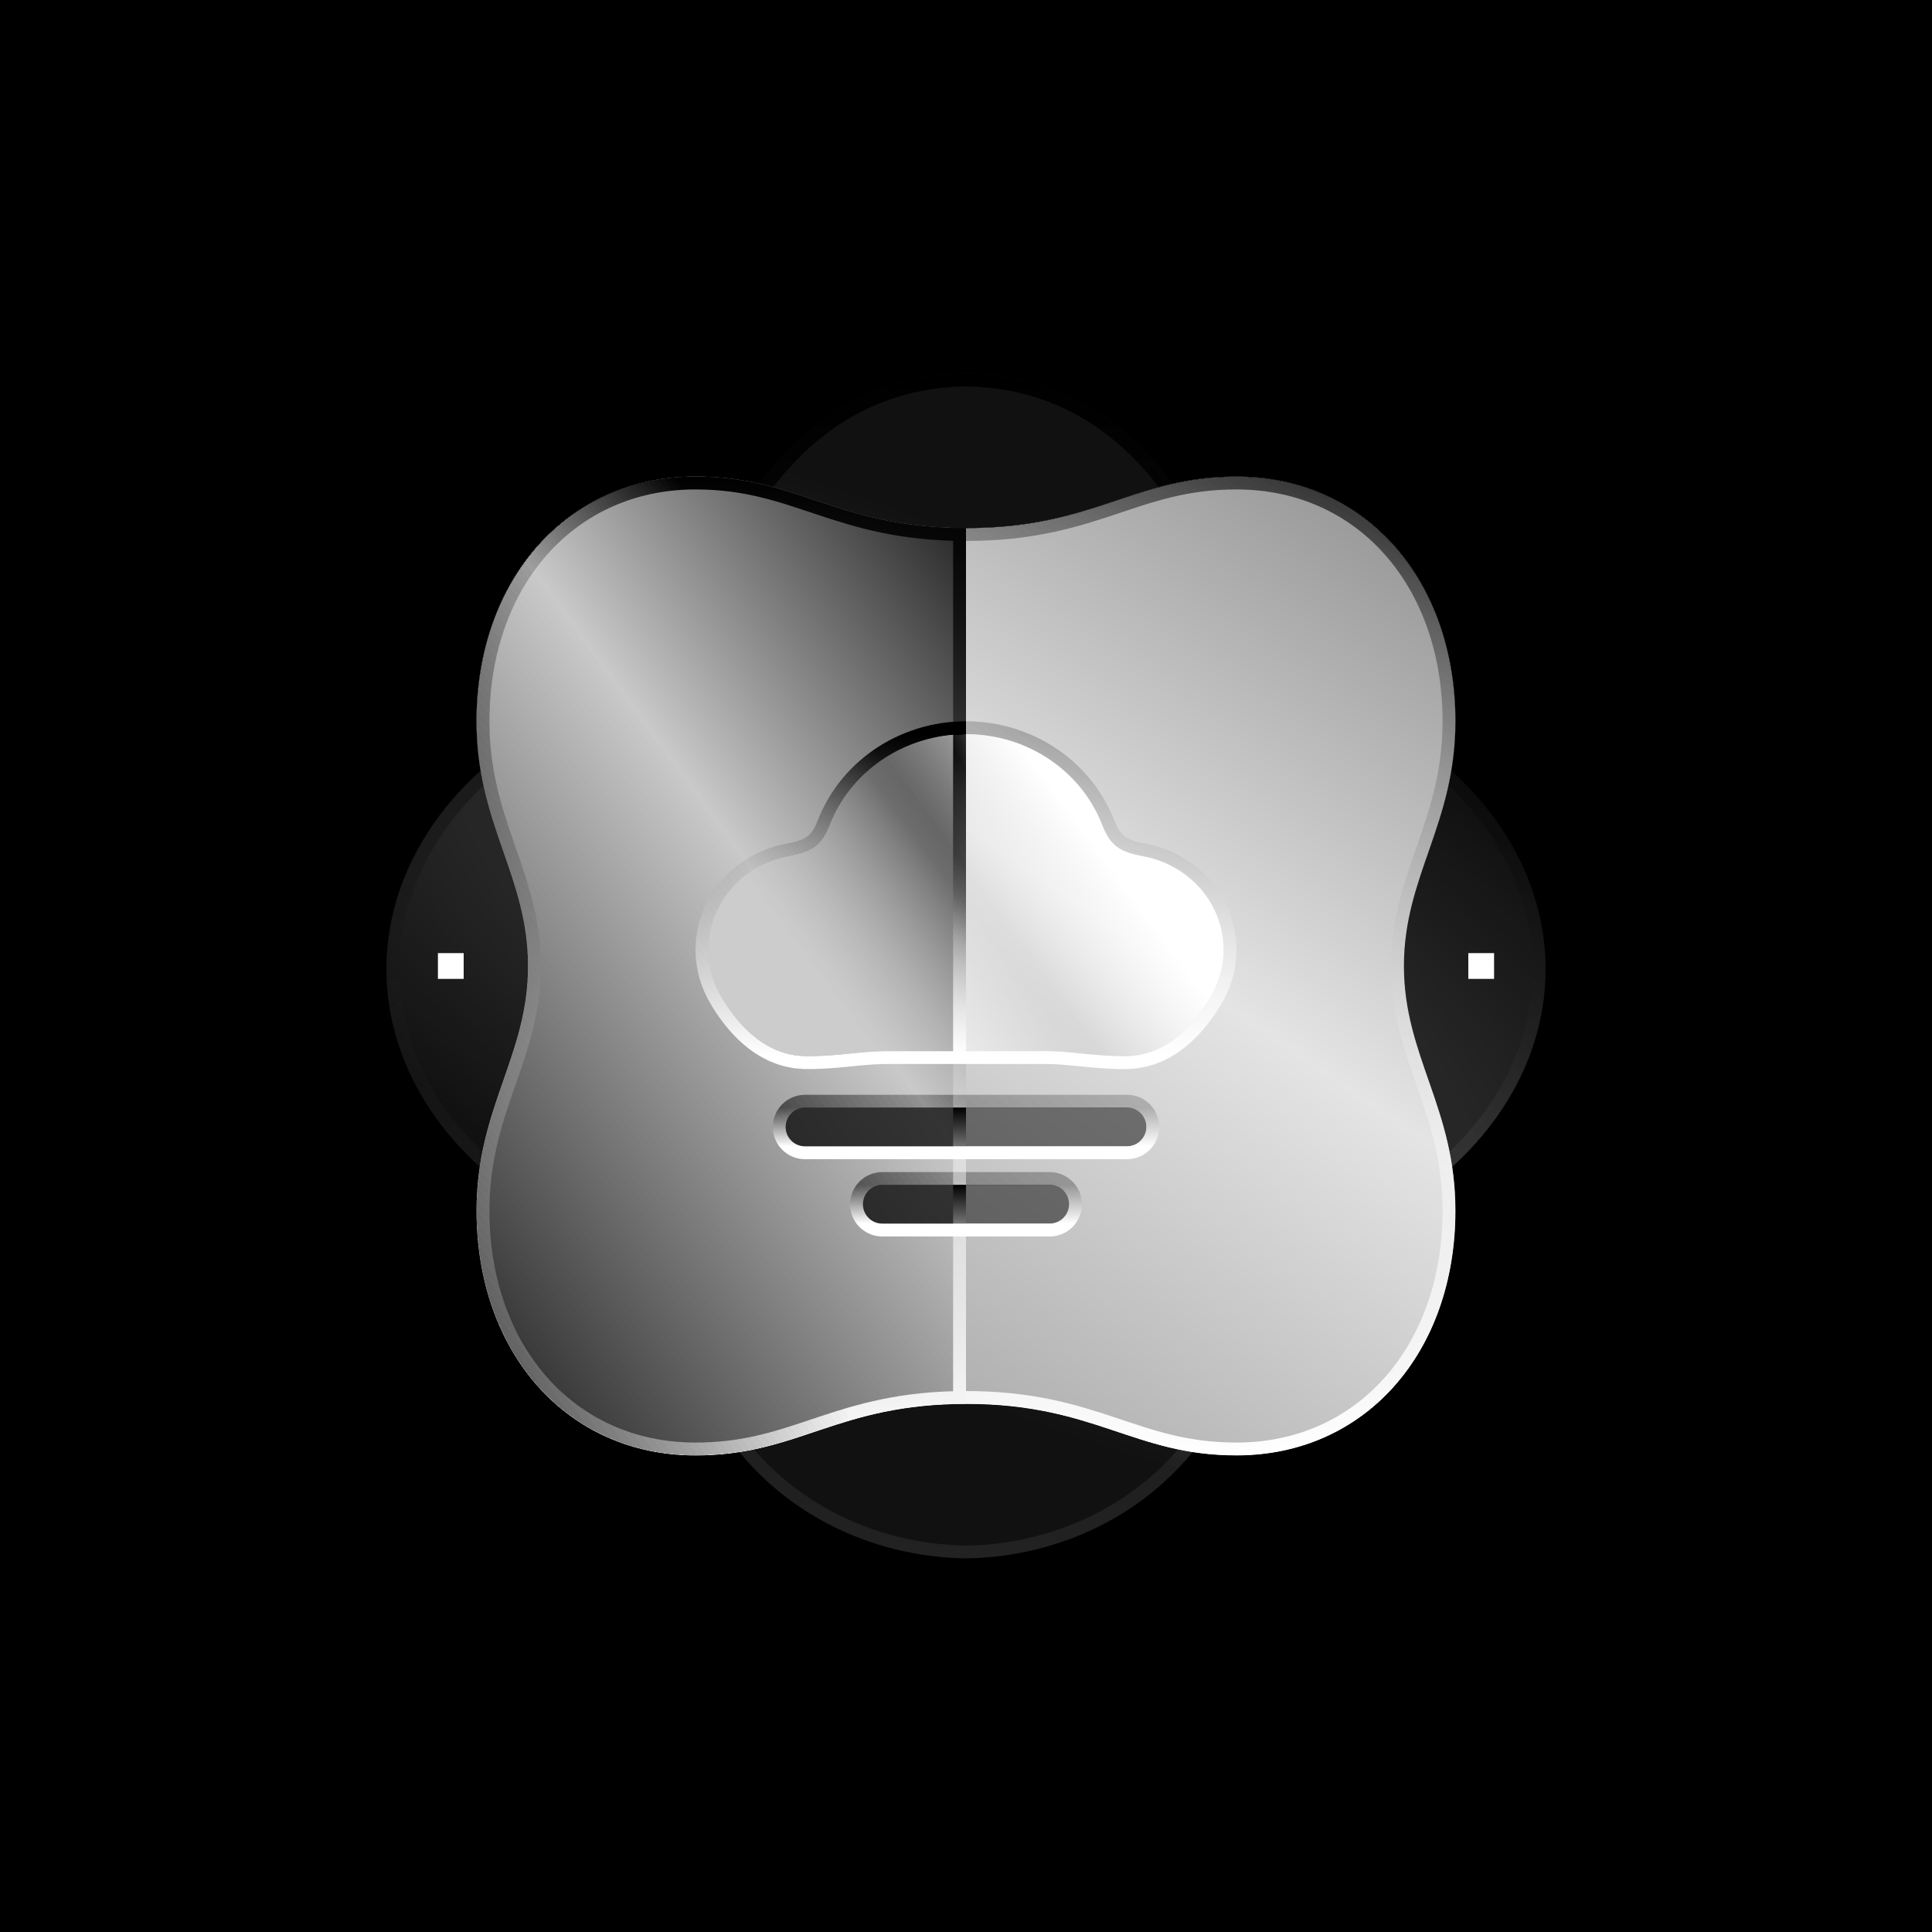
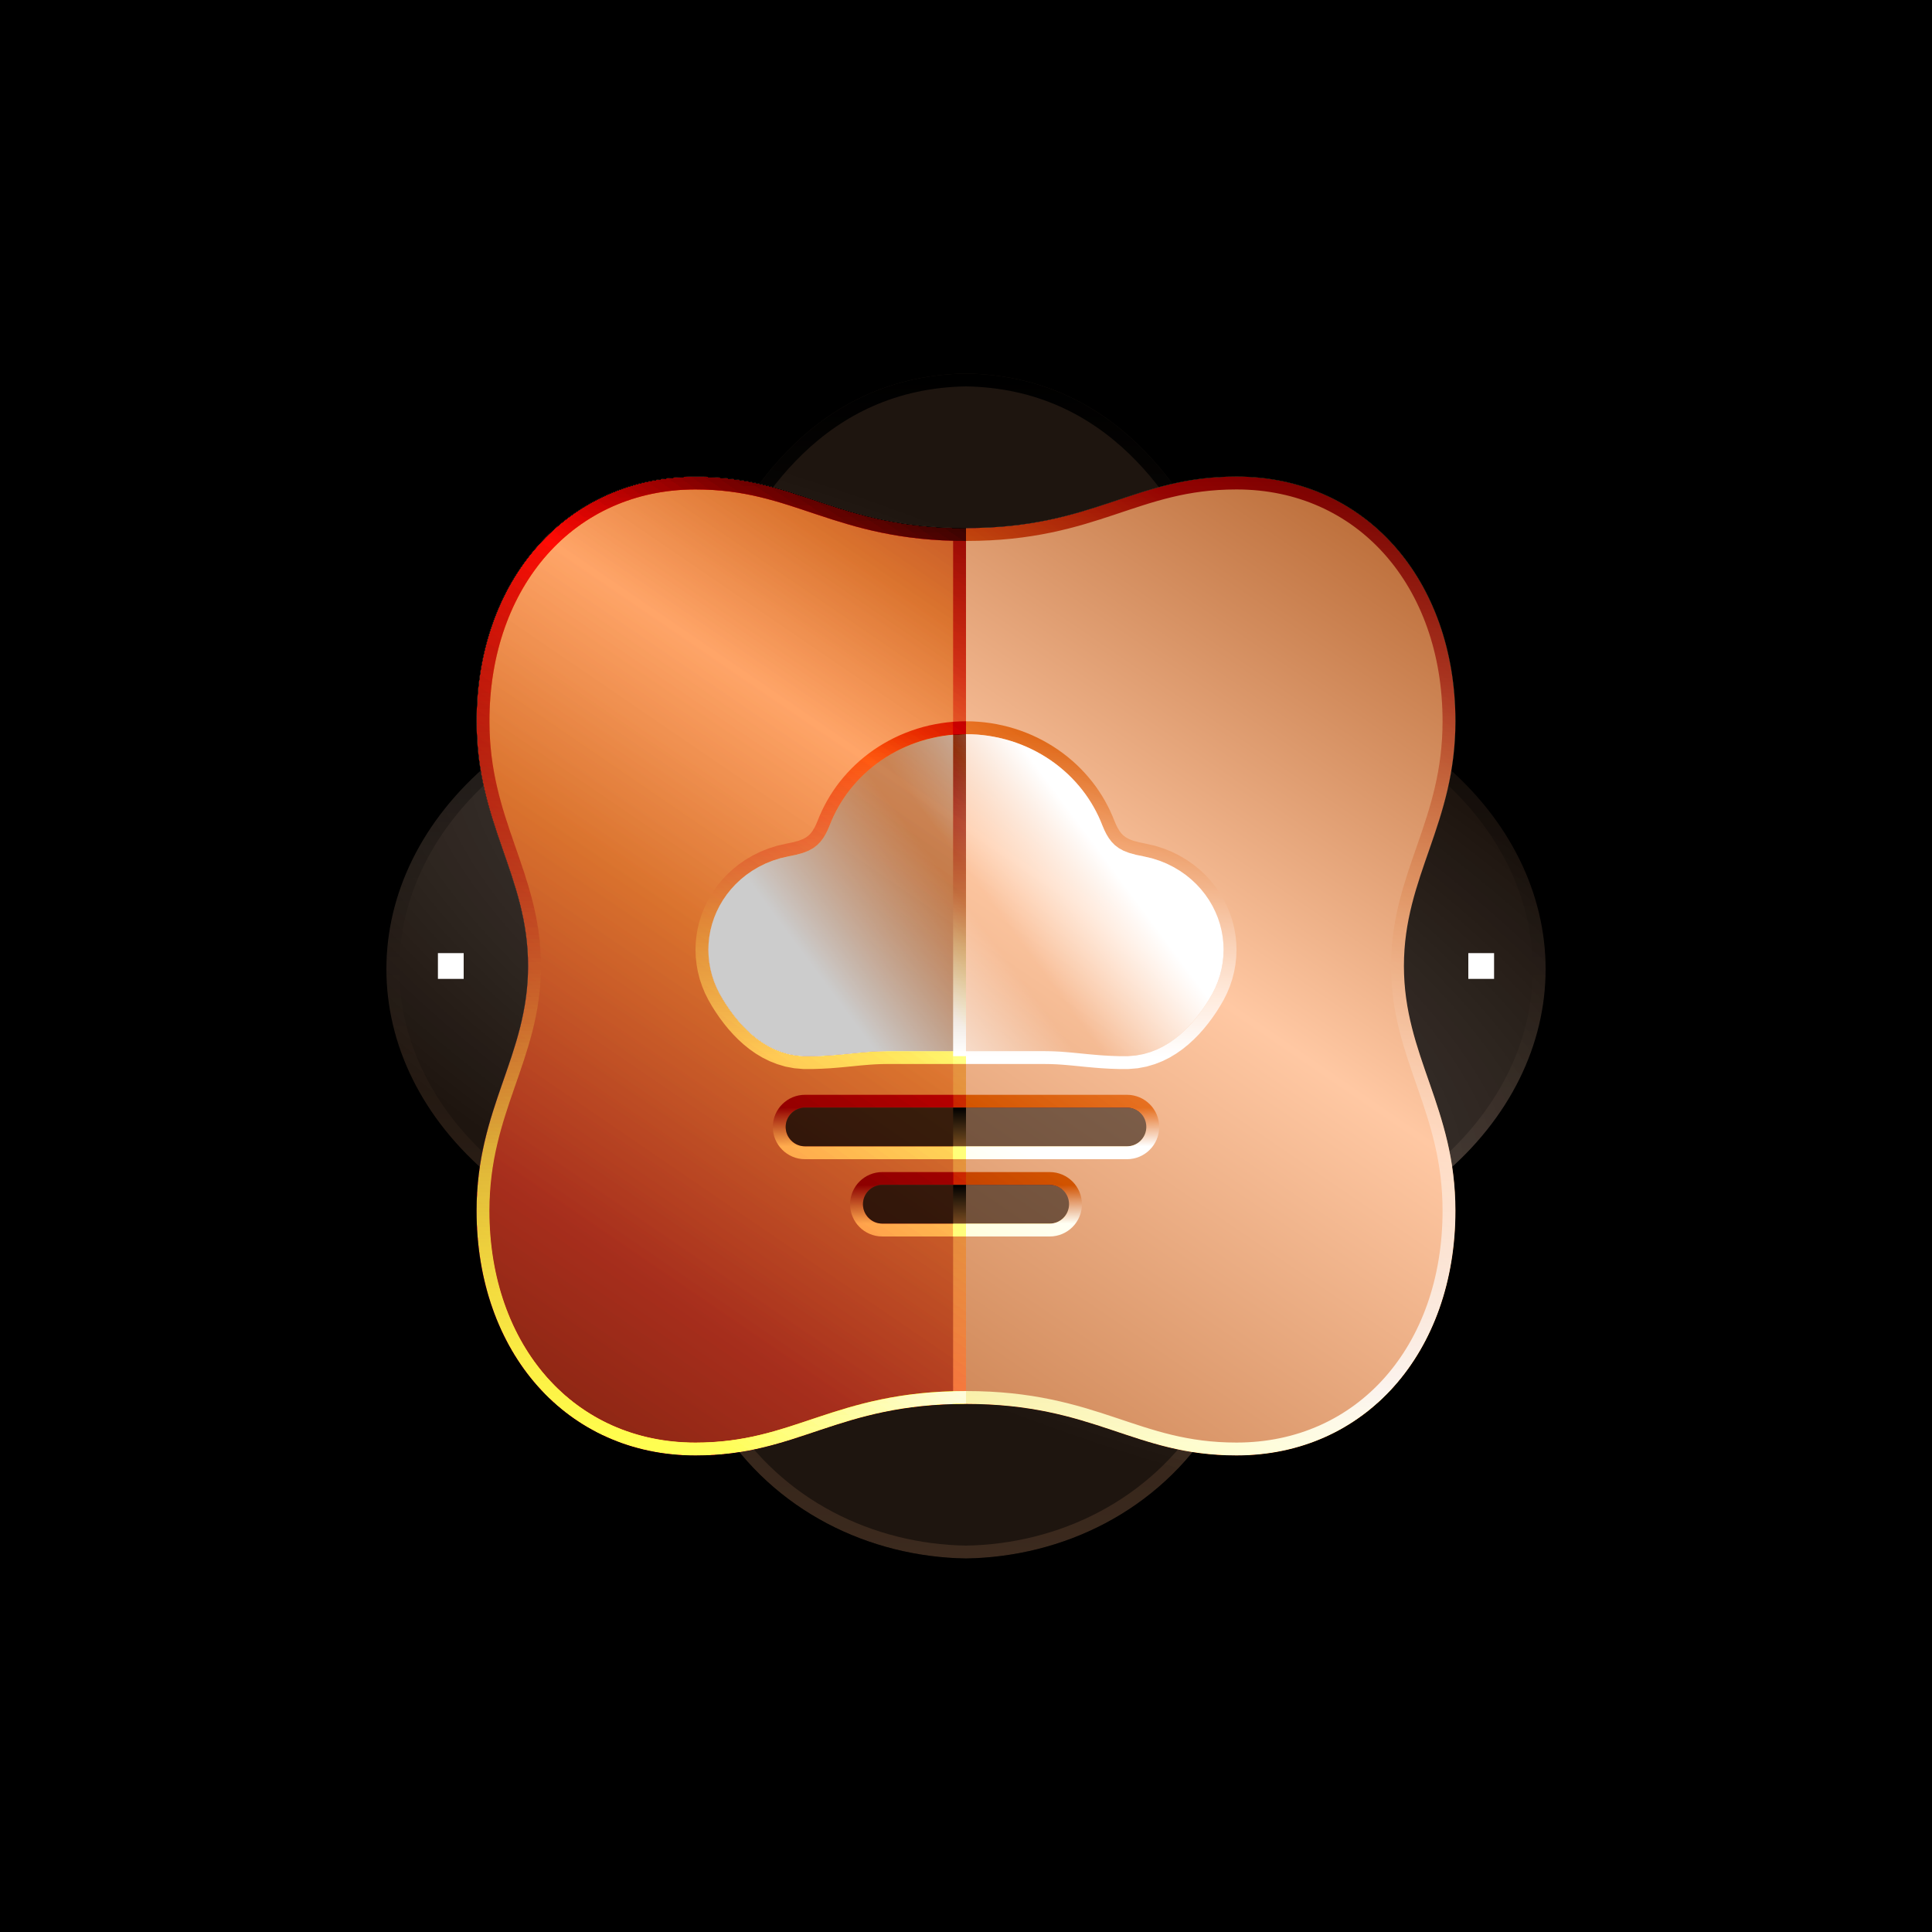
<svg xmlns="http://www.w3.org/2000/svg" width="150" height="150" viewBox="0 0 150 150" fill="none" data-name="G_1 Second Windz">
  <defs>
    <radialGradient id="hb1r1" cx="0" cy="0" r="1" gradientUnits="userSpaceOnUse" gradientTransform="matrix(-22.143 23 -66.065 -37.384 75 75)">
      <stop stop-color="#FFFFFF" />
      <stop offset="1" stop-color="#FFFFFF" stop-opacity="0" />
    </radialGradient>
    <linearGradient id="hb1g3" x1="75" y1="29" x2="75" y2="121" gradientUnits="userSpaceOnUse">
      <stop offset="0" stop-color="#000000" />
      <stop offset="1" stop-color="#FFFFFF" />
    </linearGradient>
    <clipPath id="hb1c2">
      <path d="M75 29C86.526 29.186 92.32 38.12 95.232 45.084C103.079 43.073 111.907 51.117 111.907 59.161C122.698 68.21 122.698 82.287 111.907 91.336C111.907 103.401 104.06 111.445 94.251 110.44C89.908 117.364 82.479 120.883 75 121C67.521 120.883 60.092 117.364 55.749 110.44C45.94 111.445 38.093 103.401 38.093 91.336C27.302 82.287 27.302 68.21 38.093 59.161C38.093 51.117 46.921 43.073 54.768 45.084C57.68 38.12 63.474 29.186 75 29Z" />
    </clipPath>
    <linearGradient id="hb1l4" x1="109.591" y1="37" x2="52.142" y2="121.023" gradientUnits="userSpaceOnUse">
-       <stop offset="0" stop-color="#909090" />
-       <stop offset="0.412" stop-color="#E4E4E4" />
-       <stop offset="1" stop-color="#909090" />
+       <stop offset="0" stop-color="#B4632D" />
+       <stop offset="0.412" stop-color="#FFC8A3" />
+       <stop offset="1" stop-color="#B4632D" />
    </linearGradient>
    <linearGradient id="hb1g6" x1="75" y1="37" x2="75" y2="113" gradientUnits="userSpaceOnUse">
      <stop offset="0" stop-color="#000000" />
      <stop offset="1" stop-color="#FFFFFF" />
    </linearGradient>
    <clipPath id="hb1c5">
      <path d="M75 41C85 41 88 37 96 37C106 37 113 45 113 56C113 64 109 68 109 75C109 82 113 86 113 94C113 105 106 113 96 113C88 113 85 109 75 109C65 109 62 113 54 113C44 113 37 105 37 94C37 86 41 82 41 75C41 68 37 64 37 56C37 45 44 37 54 37C62 37 65 41 75 41Z" />
    </clipPath>
-     <linearGradient id="hb1h7" x1="73.296" y1="37" x2="14.545" y2="79.963" gradientUnits="userSpaceOnUse">
-       <stop offset="0" stop-color="#909090" />
-       <stop offset="0.412" stop-color="#E4E4E4" />
-       <stop offset="1" stop-color="#909090" />
-     </linearGradient>
-     <linearGradient id="hb1g9" x1="75" y1="37" x2="75" y2="113" gradientUnits="userSpaceOnUse">
+     <linearGradient id="hb1g8" x1="75" y1="37" x2="75" y2="113" gradientUnits="userSpaceOnUse">
      <stop offset="0" stop-color="#000000" />
      <stop offset="1" stop-color="#FFFFFF" />
    </linearGradient>
-     <clipPath id="hb1c8">
+     <clipPath id="hb1c7">
      <path d="M75 109C65 109 62 113 54 113C44 113 37 105 37 94C37 86 41 82 41 75C41 68 37 64 37 56C37 45 44 37 54 37C62 37 65 41 75 41Z" />
    </clipPath>
-     <linearGradient id="hb1q10" x1="83.76" y1="63.9" x2="65.12" y2="77.75" gradientUnits="userSpaceOnUse">
+     <linearGradient id="hb1q9" x1="83.76" y1="63.9" x2="65.12" y2="77.75" gradientUnits="userSpaceOnUse">
      <stop offset="0" stop-color="#FFFFFF" />
      <stop offset="0.395" stop-color="#FFFFFF" stop-opacity="0.01" />
      <stop offset="0.465" stop-color="#FFFFFF" stop-opacity="0.01" />
      <stop offset="1" stop-color="#FFFFFF" />
    </linearGradient>
+     <linearGradient id="hb1g11" x1="75" y1="57" x2="75" y2="82" gradientUnits="userSpaceOnUse">
+       <stop offset="0" stop-color="#000000" />
+       <stop offset="1" stop-color="#FFFFFF" />
+     </linearGradient>
+     <clipPath id="hb1c10">
+       <path d="M-10 -10H160V160H-10ZM75 57L75.443 57.008L75.885 57.033L76.326 57.075L76.764 57.133L77.199 57.208L77.631 57.299L78.058 57.405L78.48 57.528L78.896 57.666L79.306 57.82L79.708 57.988L80.102 58.171L80.488 58.367L80.865 58.578L81.232 58.802L81.589 59.038L81.935 59.287L82.27 59.548L82.593 59.82L82.905 60.102L83.203 60.394L83.489 60.696L83.762 61.007L84.021 61.325L84.267 61.651L84.498 61.985L84.716 62.324L84.919 62.669L85.108 63.019L85.283 63.373L85.443 63.731L85.589 64.091L85.738 64.44L85.902 64.769L86.088 65.076L86.303 65.36L86.557 65.618L86.861 65.849L87.227 66.051L87.668 66.222L88.194 66.367L88.803 66.492L89.428 66.637L90.018 66.825L90.575 67.05L91.099 67.311L91.592 67.603L92.054 67.924L92.483 68.272L92.879 68.644L93.243 69.038L93.574 69.453L93.872 69.885L94.135 70.333L94.364 70.795L94.559 71.269L94.718 71.752L94.842 72.244L94.93 72.741L94.983 73.242L95 73.744L94.981 74.247L94.927 74.747L94.838 75.243L94.713 75.732L94.553 76.214L94.359 76.685L94.13 77.144L93.873 77.59L93.599 78.025L93.309 78.447L93.003 78.856L92.681 79.251L92.342 79.631L91.984 79.993L91.606 80.337L91.206 80.66L90.781 80.959L90.33 81.23L89.849 81.47L89.336 81.673L88.788 81.835L88.198 81.947L87.56 82L86.891 81.999L86.24 81.977L85.613 81.941L85.013 81.894L84.443 81.842L83.906 81.789L83.402 81.739L82.932 81.696L82.493 81.661L82.082 81.635L81.697 81.619L81.335 81.611L80.992 81.609L80.662 81.609L80.342 81.609L80.033 81.609L79.733 81.609L79.442 81.609L79.158 81.609L78.881 81.609L78.611 81.609L78.347 81.609L78.087 81.609L77.833 81.609L77.582 81.609L77.336 81.609L77.093 81.609L76.853 81.609L76.616 81.609L76.381 81.609L76.148 81.609L75.916 81.609L75.686 81.609L75.457 81.609L75.228 81.609L75 81.609L74.772 81.609L74.543 81.609L74.314 81.609L74.084 81.609L73.852 81.609L73.619 81.609L73.384 81.609L73.147 81.609L72.907 81.609L72.664 81.609L72.418 81.609L72.167 81.609L71.913 81.609L71.653 81.609L71.389 81.609L71.119 81.609L70.842 81.609L70.558 81.609L70.267 81.609L69.967 81.609L69.658 81.609L69.338 81.609L69.008 81.609L68.665 81.611L68.303 81.619L67.918 81.635L67.507 81.661L67.068 81.696L66.598 81.739L66.094 81.789L65.557 81.842L64.987 81.894L64.387 81.941L63.76 81.977L63.109 81.999L62.44 82L61.802 81.947L61.212 81.835L60.664 81.673L60.151 81.47L59.67 81.23L59.219 80.959L58.794 80.66L58.394 80.337L58.016 79.993L57.658 79.631L57.319 79.251L56.997 78.856L56.691 78.447L56.401 78.025L56.127 77.59L55.87 77.144L55.641 76.685L55.447 76.214L55.287 75.732L55.162 75.243L55.073 74.747L55.019 74.247L55 73.744L55.017 73.242L55.07 72.741L55.158 72.244L55.282 71.752L55.441 71.269L55.636 70.795L55.865 70.333L56.128 69.885L56.426 69.453L56.757 69.038L57.121 68.644L57.517 68.272L57.946 67.924L58.408 67.603L58.901 67.311L59.425 67.05L59.982 66.825L60.572 66.637L61.197 66.492L61.806 66.367L62.332 66.222L62.773 66.051L63.139 65.849L63.443 65.618L63.697 65.36L63.912 65.076L64.098 64.769L64.262 64.44L64.411 64.091L64.557 63.731L64.717 63.373L64.892 63.019L65.081 62.669L65.284 62.324L65.502 61.985L65.733 61.651L65.979 61.325L66.238 61.007L66.511 60.696L66.797 60.394L67.095 60.102L67.407 59.82L67.73 59.548L68.065 59.287L68.411 59.038L68.768 58.802L69.135 58.578L69.512 58.367L69.898 58.171L70.292 57.988L70.694 57.82L71.104 57.666L71.52 57.528L71.942 57.405L72.369 57.299L72.801 57.208L73.236 57.133L73.674 57.075L74.115 57.033L74.557 57.008L75 57Z" clip-rule="evenodd" fill-rule="evenodd" />
+     </clipPath>
    <linearGradient id="hb1g12" x1="75" y1="57" x2="75" y2="82" gradientUnits="userSpaceOnUse">
      <stop offset="0" stop-color="#000000" />
      <stop offset="1" stop-color="#FFFFFF" />
    </linearGradient>
-     <clipPath id="hb1c11">
-       <path d="M-10 -10H160V160H-10ZM75 57L75.443 57.008L75.885 57.033L76.326 57.075L76.764 57.133L77.199 57.208L77.631 57.299L78.058 57.405L78.48 57.528L78.896 57.666L79.306 57.82L79.708 57.988L80.102 58.171L80.488 58.367L80.865 58.578L81.232 58.802L81.589 59.038L81.935 59.287L82.27 59.548L82.593 59.82L82.905 60.102L83.203 60.394L83.489 60.696L83.762 61.007L84.021 61.325L84.267 61.651L84.498 61.985L84.716 62.324L84.919 62.669L85.108 63.019L85.283 63.373L85.443 63.731L85.589 64.091L85.738 64.44L85.902 64.769L86.088 65.076L86.303 65.36L86.557 65.618L86.861 65.849L87.227 66.051L87.668 66.222L88.194 66.367L88.803 66.492L89.428 66.637L90.018 66.825L90.575 67.05L91.099 67.311L91.592 67.603L92.054 67.924L92.483 68.272L92.879 68.644L93.243 69.038L93.574 69.453L93.872 69.885L94.135 70.333L94.364 70.795L94.559 71.269L94.718 71.752L94.842 72.244L94.93 72.741L94.983 73.242L95 73.744L94.981 74.247L94.927 74.747L94.838 75.243L94.713 75.732L94.553 76.214L94.359 76.685L94.13 77.144L93.873 77.59L93.599 78.025L93.309 78.447L93.003 78.856L92.681 79.251L92.342 79.631L91.984 79.993L91.606 80.337L91.206 80.66L90.781 80.959L90.33 81.23L89.849 81.47L89.336 81.673L88.788 81.835L88.198 81.947L87.56 82L86.891 81.999L86.24 81.977L85.613 81.941L85.013 81.894L84.443 81.842L83.906 81.789L83.402 81.739L82.932 81.696L82.493 81.661L82.082 81.635L81.697 81.619L81.335 81.611L80.992 81.609L80.662 81.609L80.342 81.609L80.033 81.609L79.733 81.609L79.442 81.609L79.158 81.609L78.881 81.609L78.611 81.609L78.347 81.609L78.087 81.609L77.833 81.609L77.582 81.609L77.336 81.609L77.093 81.609L76.853 81.609L76.616 81.609L76.381 81.609L76.148 81.609L75.916 81.609L75.686 81.609L75.457 81.609L75.228 81.609L75 81.609L74.772 81.609L74.543 81.609L74.314 81.609L74.084 81.609L73.852 81.609L73.619 81.609L73.384 81.609L73.147 81.609L72.907 81.609L72.664 81.609L72.418 81.609L72.167 81.609L71.913 81.609L71.653 81.609L71.389 81.609L71.119 81.609L70.842 81.609L70.558 81.609L70.267 81.609L69.967 81.609L69.658 81.609L69.338 81.609L69.008 81.609L68.665 81.611L68.303 81.619L67.918 81.635L67.507 81.661L67.068 81.696L66.598 81.739L66.094 81.789L65.557 81.842L64.987 81.894L64.387 81.941L63.76 81.977L63.109 81.999L62.44 82L61.802 81.947L61.212 81.835L60.664 81.673L60.151 81.47L59.67 81.23L59.219 80.959L58.794 80.66L58.394 80.337L58.016 79.993L57.658 79.631L57.319 79.251L56.997 78.856L56.691 78.447L56.401 78.025L56.127 77.59L55.87 77.144L55.641 76.685L55.447 76.214L55.287 75.732L55.162 75.243L55.073 74.747L55.019 74.247L55 73.744L55.017 73.242L55.07 72.741L55.158 72.244L55.282 71.752L55.441 71.269L55.636 70.795L55.865 70.333L56.128 69.885L56.426 69.453L56.757 69.038L57.121 68.644L57.517 68.272L57.946 67.924L58.408 67.603L58.901 67.311L59.425 67.05L59.982 66.825L60.572 66.637L61.197 66.492L61.806 66.367L62.332 66.222L62.773 66.051L63.139 65.849L63.443 65.618L63.697 65.36L63.912 65.076L64.098 64.769L64.262 64.44L64.411 64.091L64.557 63.731L64.717 63.373L64.892 63.019L65.081 62.669L65.284 62.324L65.502 61.985L65.733 61.651L65.979 61.325L66.238 61.007L66.511 60.696L66.797 60.394L67.095 60.102L67.407 59.82L67.73 59.548L68.065 59.287L68.411 59.038L68.768 58.802L69.135 58.578L69.512 58.367L69.898 58.171L70.292 57.988L70.694 57.82L71.104 57.666L71.52 57.528L71.942 57.405L72.369 57.299L72.801 57.208L73.236 57.133L73.674 57.075L74.115 57.033L74.557 57.008L75 57Z" clip-rule="evenodd" fill-rule="evenodd" />
-     </clipPath>
-     <linearGradient id="hb1g13" x1="75" y1="57" x2="75" y2="82" gradientUnits="userSpaceOnUse">
+     <linearGradient id="hb1g14" x1="75" y1="86" x2="75" y2="89" gradientUnits="userSpaceOnUse">
      <stop offset="0" stop-color="#000000" />
      <stop offset="1" stop-color="#FFFFFF" />
    </linearGradient>
+     <clipPath id="hb1c13">
+       <path d="M-10 -10H160V160H-10ZM75 86L87.5 86C88.328 86 89 86.672 89 87.5L89 87.5C89 88.328 88.328 89 87.5 89L75 89L62.5 89C61.672 89 61 88.328 61 87.5L61 87.5C61 86.672 61.672 86 62.5 86L75 86Z" clip-rule="evenodd" fill-rule="evenodd" />
+     </clipPath>
    <linearGradient id="hb1g15" x1="75" y1="86" x2="75" y2="89" gradientUnits="userSpaceOnUse">
      <stop offset="0" stop-color="#000000" />
      <stop offset="1" stop-color="#FFFFFF" />
    </linearGradient>
-     <clipPath id="hb1c14">
-       <path d="M-10 -10H160V160H-10ZM75 86L87.5 86C88.328 86 89 86.672 89 87.5L89 87.5C89 88.328 88.328 89 87.5 89L75 89L62.5 89C61.672 89 61 88.328 61 87.5L61 87.5C61 86.672 61.672 86 62.5 86L75 86Z" clip-rule="evenodd" fill-rule="evenodd" />
-     </clipPath>
-     <linearGradient id="hb1g16" x1="75" y1="86" x2="75" y2="89" gradientUnits="userSpaceOnUse">
+     <linearGradient id="hb1g17" x1="75" y1="92" x2="75" y2="95" gradientUnits="userSpaceOnUse">
      <stop offset="0" stop-color="#000000" />
      <stop offset="1" stop-color="#FFFFFF" />
    </linearGradient>
-     <linearGradient id="hb1g18" x1="75" y1="92" x2="75" y2="95" gradientUnits="userSpaceOnUse">
-       <stop offset="0" stop-color="#000000" />
-       <stop offset="1" stop-color="#FFFFFF" />
-     </linearGradient>
-     <clipPath id="hb1c17">
+     <clipPath id="hb1c16">
      <path d="M-10 -10H160V160H-10ZM75 92L81.5 92C82.328 92 83 92.672 83 93.5L83 93.5C83 94.328 82.328 95 81.5 95L75 95L68.5 95C67.672 95 67 94.328 67 93.5L67 93.5C67 92.672 67.672 92 68.5 92L75 92Z" clip-rule="evenodd" fill-rule="evenodd" />
    </clipPath>
-     <linearGradient id="hb1g19" x1="75" y1="92" x2="75" y2="95" gradientUnits="userSpaceOnUse">
+     <linearGradient id="hb1g18" x1="75" y1="92" x2="75" y2="95" gradientUnits="userSpaceOnUse">
      <stop offset="0" stop-color="#000000" />
      <stop offset="1" stop-color="#FFFFFF" />
    </linearGradient>
  </defs>
  <rect width="150" height="150" fill="#000000" data-l="bg" />
-   <path d="M75 29C86.526 29.186 92.32 38.12 95.232 45.084C103.079 43.073 111.907 51.117 111.907 59.161C122.698 68.21 122.698 82.287 111.907 91.336C111.907 103.401 104.06 111.445 94.251 110.44C89.908 117.364 82.479 120.883 75 121C67.521 120.883 60.092 117.364 55.749 110.44C45.94 111.445 38.093 103.401 38.093 91.336C27.302 82.287 27.302 68.21 38.093 59.161C38.093 51.117 46.921 43.073 54.768 45.084C57.68 38.12 63.474 29.186 75 29Z" fill="#949494" fill-opacity="0.12" data-n="1" data-l="Plate" />
+   <path d="M75 29C86.526 29.186 92.32 38.12 95.232 45.084C103.079 43.073 111.907 51.117 111.907 59.161C122.698 68.21 122.698 82.287 111.907 91.336C111.907 103.401 104.06 111.445 94.251 110.44C89.908 117.364 82.479 120.883 75 121C67.521 120.883 60.092 117.364 55.749 110.44C45.94 111.445 38.093 103.401 38.093 91.336C27.302 82.287 27.302 68.21 38.093 59.161C38.093 51.117 46.921 43.073 54.768 45.084C57.68 38.12 63.474 29.186 75 29Z" fill="#FFB380" fill-opacity="0.12" data-n="1" data-l="Plate" />
  <path d="M75 29C86.526 29.186 92.32 38.12 95.232 45.084C103.079 43.073 111.907 51.117 111.907 59.161C122.698 68.21 122.698 82.287 111.907 91.336C111.907 103.401 104.06 111.445 94.251 110.44C89.908 117.364 82.479 120.883 75 121C67.521 120.883 60.092 117.364 55.749 110.44C45.94 111.445 38.093 103.401 38.093 91.336C27.302 82.287 27.302 68.21 38.093 59.161C38.093 51.117 46.921 43.073 54.768 45.084C57.68 38.12 63.474 29.186 75 29Z" fill="url(#hb1r1)" fill-opacity="0.2" data-n="1" data-l="Plate" />
  <path d="M75 29C86.526 29.186 92.32 38.12 95.232 45.084C103.079 43.073 111.907 51.117 111.907 59.161C122.698 68.21 122.698 82.287 111.907 91.336C111.907 103.401 104.06 111.445 94.251 110.44C89.908 117.364 82.479 120.883 75 121C67.521 120.883 60.092 117.364 55.749 110.44C45.94 111.445 38.093 103.401 38.093 91.336C27.302 82.287 27.302 68.21 38.093 59.161C38.093 51.117 46.921 43.073 54.768 45.084C57.68 38.12 63.474 29.186 75 29Z" fill="none" stroke="url(#hb1g3)" stroke-width="2" clip-path="url(#hb1c2)" style="mix-blend-mode:overlay" data-n="1" data-l="Plate" />
  <path d="M75 41C85 41 88 37 96 37C106 37 113 45 113 56C113 64 109 68 109 75C109 82 113 86 113 94C113 105 106 113 96 113C88 113 85 109 75 109C65 109 62 113 54 113C44 113 37 105 37 94C37 86 41 82 41 75C41 68 37 64 37 56C37 45 44 37 54 37C62 37 65 41 75 41Z" fill="url(#hb1l4)" data-n="2" data-l="Gem" />
  <path d="M75 41C85 41 88 37 96 37C106 37 113 45 113 56C113 64 109 68 109 75C109 82 113 86 113 94C113 105 106 113 96 113C88 113 85 109 75 109C65 109 62 113 54 113C44 113 37 105 37 94C37 86 41 82 41 75C41 68 37 64 37 56C37 45 44 37 54 37C62 37 65 41 75 41Z" fill="none" stroke="url(#hb1g6)" stroke-width="2" clip-path="url(#hb1c5)" style="mix-blend-mode:overlay" data-n="2" data-l="Gem" />
-   <path d="M75 109C65 109 62 113 54 113C44 113 37 105 37 94C37 86 41 82 41 75C41 68 37 64 37 56C37 45 44 37 54 37C62 37 65 41 75 41Z" fill="url(#hb1h7)" data-n="3" data-l="Gem facet" />
-   <path d="M75 109C65 109 62 113 54 113C44 113 37 105 37 94C37 86 41 82 41 75C41 68 37 64 37 56C37 45 44 37 54 37C62 37 65 41 75 41Z" fill="#000000" fill-opacity="1" style="mix-blend-mode:overlay" data-n="3" data-l="Gem facet" />
-   <path d="M75 109C65 109 62 113 54 113C44 113 37 105 37 94C37 86 41 82 41 75C41 68 37 64 37 56C37 45 44 37 54 37C62 37 65 41 75 41Z" fill="none" stroke="url(#hb1g9)" stroke-width="2" clip-path="url(#hb1c8)" style="mix-blend-mode:overlay" data-n="3" data-l="Gem facet" />
-   <path d="M75 57L75.443 57.008L75.885 57.033L76.326 57.075L76.764 57.133L77.199 57.208L77.631 57.299L78.058 57.405L78.48 57.528L78.896 57.666L79.306 57.82L79.708 57.988L80.102 58.171L80.488 58.367L80.865 58.578L81.232 58.802L81.589 59.038L81.935 59.287L82.27 59.548L82.593 59.82L82.905 60.102L83.203 60.394L83.489 60.696L83.762 61.007L84.021 61.325L84.267 61.651L84.498 61.985L84.716 62.324L84.919 62.669L85.108 63.019L85.283 63.373L85.443 63.731L85.589 64.091L85.738 64.44L85.902 64.769L86.088 65.076L86.303 65.36L86.557 65.618L86.861 65.849L87.227 66.051L87.668 66.222L88.194 66.367L88.803 66.492L89.428 66.637L90.018 66.825L90.575 67.05L91.099 67.311L91.592 67.603L92.054 67.924L92.483 68.272L92.879 68.644L93.243 69.038L93.574 69.453L93.872 69.885L94.135 70.333L94.364 70.795L94.559 71.269L94.718 71.752L94.842 72.244L94.93 72.741L94.983 73.242L95 73.744L94.981 74.247L94.927 74.747L94.838 75.243L94.713 75.732L94.553 76.214L94.359 76.685L94.13 77.144L93.873 77.59L93.599 78.025L93.309 78.447L93.003 78.856L92.681 79.251L92.342 79.631L91.984 79.993L91.606 80.337L91.206 80.66L90.781 80.959L90.33 81.23L89.849 81.47L89.336 81.673L88.788 81.835L88.198 81.947L87.56 82L86.891 81.999L86.24 81.977L85.613 81.941L85.013 81.894L84.443 81.842L83.906 81.789L83.402 81.739L82.932 81.696L82.493 81.661L82.082 81.635L81.697 81.619L81.335 81.611L80.992 81.609L80.662 81.609L80.342 81.609L80.033 81.609L79.733 81.609L79.442 81.609L79.158 81.609L78.881 81.609L78.611 81.609L78.347 81.609L78.087 81.609L77.833 81.609L77.582 81.609L77.336 81.609L77.093 81.609L76.853 81.609L76.616 81.609L76.381 81.609L76.148 81.609L75.916 81.609L75.686 81.609L75.457 81.609L75.228 81.609L75 81.609L74.772 81.609L74.543 81.609L74.314 81.609L74.084 81.609L73.852 81.609L73.619 81.609L73.384 81.609L73.147 81.609L72.907 81.609L72.664 81.609L72.418 81.609L72.167 81.609L71.913 81.609L71.653 81.609L71.389 81.609L71.119 81.609L70.842 81.609L70.558 81.609L70.267 81.609L69.967 81.609L69.658 81.609L69.338 81.609L69.008 81.609L68.665 81.611L68.303 81.619L67.918 81.635L67.507 81.661L67.068 81.696L66.598 81.739L66.094 81.789L65.557 81.842L64.987 81.894L64.387 81.941L63.76 81.977L63.109 81.999L62.44 82L61.802 81.947L61.212 81.835L60.664 81.673L60.151 81.47L59.67 81.23L59.219 80.959L58.794 80.66L58.394 80.337L58.016 79.993L57.658 79.631L57.319 79.251L56.997 78.856L56.691 78.447L56.401 78.025L56.127 77.59L55.87 77.144L55.641 76.685L55.447 76.214L55.287 75.732L55.162 75.243L55.073 74.747L55.019 74.247L55 73.744L55.017 73.242L55.07 72.741L55.158 72.244L55.282 71.752L55.441 71.269L55.636 70.795L55.865 70.333L56.128 69.885L56.426 69.453L56.757 69.038L57.121 68.644L57.517 68.272L57.946 67.924L58.408 67.603L58.901 67.311L59.425 67.05L59.982 66.825L60.572 66.637L61.197 66.492L61.806 66.367L62.332 66.222L62.773 66.051L63.139 65.849L63.443 65.618L63.697 65.36L63.912 65.076L64.098 64.769L64.262 64.44L64.411 64.091L64.557 63.731L64.717 63.373L64.892 63.019L65.081 62.669L65.284 62.324L65.502 61.985L65.733 61.651L65.979 61.325L66.238 61.007L66.511 60.696L66.797 60.394L67.095 60.102L67.407 59.82L67.73 59.548L68.065 59.287L68.411 59.038L68.768 58.802L69.135 58.578L69.512 58.367L69.898 58.171L70.292 57.988L70.694 57.82L71.104 57.666L71.52 57.528L71.942 57.405L72.369 57.299L72.801 57.208L73.236 57.133L73.674 57.075L74.115 57.033L74.557 57.008L75 57Z" fill="url(#hb1q10)" data-n="4" data-l="Glass" />
-   <path d="M75 57L75.443 57.008L75.885 57.033L76.326 57.075L76.764 57.133L77.199 57.208L77.631 57.299L78.058 57.405L78.48 57.528L78.896 57.666L79.306 57.82L79.708 57.988L80.102 58.171L80.488 58.367L80.865 58.578L81.232 58.802L81.589 59.038L81.935 59.287L82.27 59.548L82.593 59.82L82.905 60.102L83.203 60.394L83.489 60.696L83.762 61.007L84.021 61.325L84.267 61.651L84.498 61.985L84.716 62.324L84.919 62.669L85.108 63.019L85.283 63.373L85.443 63.731L85.589 64.091L85.738 64.44L85.902 64.769L86.088 65.076L86.303 65.36L86.557 65.618L86.861 65.849L87.227 66.051L87.668 66.222L88.194 66.367L88.803 66.492L89.428 66.637L90.018 66.825L90.575 67.05L91.099 67.311L91.592 67.603L92.054 67.924L92.483 68.272L92.879 68.644L93.243 69.038L93.574 69.453L93.872 69.885L94.135 70.333L94.364 70.795L94.559 71.269L94.718 71.752L94.842 72.244L94.93 72.741L94.983 73.242L95 73.744L94.981 74.247L94.927 74.747L94.838 75.243L94.713 75.732L94.553 76.214L94.359 76.685L94.13 77.144L93.873 77.59L93.599 78.025L93.309 78.447L93.003 78.856L92.681 79.251L92.342 79.631L91.984 79.993L91.606 80.337L91.206 80.66L90.781 80.959L90.33 81.23L89.849 81.47L89.336 81.673L88.788 81.835L88.198 81.947L87.56 82L86.891 81.999L86.24 81.977L85.613 81.941L85.013 81.894L84.443 81.842L83.906 81.789L83.402 81.739L82.932 81.696L82.493 81.661L82.082 81.635L81.697 81.619L81.335 81.611L80.992 81.609L80.662 81.609L80.342 81.609L80.033 81.609L79.733 81.609L79.442 81.609L79.158 81.609L78.881 81.609L78.611 81.609L78.347 81.609L78.087 81.609L77.833 81.609L77.582 81.609L77.336 81.609L77.093 81.609L76.853 81.609L76.616 81.609L76.381 81.609L76.148 81.609L75.916 81.609L75.686 81.609L75.457 81.609L75.228 81.609L75 81.609L74.772 81.609L74.543 81.609L74.314 81.609L74.084 81.609L73.852 81.609L73.619 81.609L73.384 81.609L73.147 81.609L72.907 81.609L72.664 81.609L72.418 81.609L72.167 81.609L71.913 81.609L71.653 81.609L71.389 81.609L71.119 81.609L70.842 81.609L70.558 81.609L70.267 81.609L69.967 81.609L69.658 81.609L69.338 81.609L69.008 81.609L68.665 81.611L68.303 81.619L67.918 81.635L67.507 81.661L67.068 81.696L66.598 81.739L66.094 81.789L65.557 81.842L64.987 81.894L64.387 81.941L63.76 81.977L63.109 81.999L62.44 82L61.802 81.947L61.212 81.835L60.664 81.673L60.151 81.47L59.67 81.23L59.219 80.959L58.794 80.66L58.394 80.337L58.016 79.993L57.658 79.631L57.319 79.251L56.997 78.856L56.691 78.447L56.401 78.025L56.127 77.59L55.87 77.144L55.641 76.685L55.447 76.214L55.287 75.732L55.162 75.243L55.073 74.747L55.019 74.247L55 73.744L55.017 73.242L55.07 72.741L55.158 72.244L55.282 71.752L55.441 71.269L55.636 70.795L55.865 70.333L56.128 69.885L56.426 69.453L56.757 69.038L57.121 68.644L57.517 68.272L57.946 67.924L58.408 67.603L58.901 67.311L59.425 67.05L59.982 66.825L60.572 66.637L61.197 66.492L61.806 66.367L62.332 66.222L62.773 66.051L63.139 65.849L63.443 65.618L63.697 65.36L63.912 65.076L64.098 64.769L64.262 64.44L64.411 64.091L64.557 63.731L64.717 63.373L64.892 63.019L65.081 62.669L65.284 62.324L65.502 61.985L65.733 61.651L65.979 61.325L66.238 61.007L66.511 60.696L66.797 60.394L67.095 60.102L67.407 59.82L67.73 59.548L68.065 59.287L68.411 59.038L68.768 58.802L69.135 58.578L69.512 58.367L69.898 58.171L70.292 57.988L70.694 57.82L71.104 57.666L71.52 57.528L71.942 57.405L72.369 57.299L72.801 57.208L73.236 57.133L73.674 57.075L74.115 57.033L74.557 57.008L75 57Z" fill="none" stroke="url(#hb1g12)" stroke-width="2" clip-path="url(#hb1c11)" style="mix-blend-mode:overlay" data-n="4" data-l="Glass" />
+   <path d="M75 109C65 109 62 113 54 113C44 113 37 105 37 94C37 86 41 82 41 75C41 68 37 64 37 56C37 45 44 37 54 37C62 37 65 41 75 41Z" fill="#000000" fill-opacity="0.64" style="mix-blend-mode:overlay" data-n="3" data-l="Gem facet" />
+   <path d="M75 109C65 109 62 113 54 113C44 113 37 105 37 94C37 86 41 82 41 75C41 68 37 64 37 56C37 45 44 37 54 37C62 37 65 41 75 41Z" fill="none" stroke="url(#hb1g8)" stroke-width="2" clip-path="url(#hb1c7)" style="mix-blend-mode:overlay" data-n="3" data-l="Gem facet" />
+   <path d="M75 57L75.443 57.008L75.885 57.033L76.326 57.075L76.764 57.133L77.199 57.208L77.631 57.299L78.058 57.405L78.48 57.528L78.896 57.666L79.306 57.82L79.708 57.988L80.102 58.171L80.488 58.367L80.865 58.578L81.232 58.802L81.589 59.038L81.935 59.287L82.27 59.548L82.593 59.82L82.905 60.102L83.203 60.394L83.489 60.696L83.762 61.007L84.021 61.325L84.267 61.651L84.498 61.985L84.716 62.324L84.919 62.669L85.108 63.019L85.283 63.373L85.443 63.731L85.589 64.091L85.738 64.44L85.902 64.769L86.088 65.076L86.303 65.36L86.557 65.618L86.861 65.849L87.227 66.051L87.668 66.222L88.194 66.367L88.803 66.492L89.428 66.637L90.018 66.825L90.575 67.05L91.099 67.311L91.592 67.603L92.054 67.924L92.483 68.272L92.879 68.644L93.243 69.038L93.574 69.453L93.872 69.885L94.135 70.333L94.364 70.795L94.559 71.269L94.718 71.752L94.842 72.244L94.93 72.741L94.983 73.242L95 73.744L94.981 74.247L94.927 74.747L94.838 75.243L94.713 75.732L94.553 76.214L94.359 76.685L94.13 77.144L93.873 77.59L93.599 78.025L93.309 78.447L93.003 78.856L92.681 79.251L92.342 79.631L91.984 79.993L91.606 80.337L91.206 80.66L90.781 80.959L90.33 81.23L89.849 81.47L89.336 81.673L88.788 81.835L88.198 81.947L87.56 82L86.891 81.999L86.24 81.977L85.613 81.941L85.013 81.894L84.443 81.842L83.906 81.789L83.402 81.739L82.932 81.696L82.493 81.661L82.082 81.635L81.697 81.619L81.335 81.611L80.992 81.609L80.662 81.609L80.342 81.609L80.033 81.609L79.733 81.609L79.442 81.609L79.158 81.609L78.881 81.609L78.611 81.609L78.347 81.609L78.087 81.609L77.833 81.609L77.582 81.609L77.336 81.609L77.093 81.609L76.853 81.609L76.616 81.609L76.381 81.609L76.148 81.609L75.916 81.609L75.686 81.609L75.457 81.609L75.228 81.609L75 81.609L74.772 81.609L74.543 81.609L74.314 81.609L74.084 81.609L73.852 81.609L73.619 81.609L73.384 81.609L73.147 81.609L72.907 81.609L72.664 81.609L72.418 81.609L72.167 81.609L71.913 81.609L71.653 81.609L71.389 81.609L71.119 81.609L70.842 81.609L70.558 81.609L70.267 81.609L69.967 81.609L69.658 81.609L69.338 81.609L69.008 81.609L68.665 81.611L68.303 81.619L67.918 81.635L67.507 81.661L67.068 81.696L66.598 81.739L66.094 81.789L65.557 81.842L64.987 81.894L64.387 81.941L63.76 81.977L63.109 81.999L62.44 82L61.802 81.947L61.212 81.835L60.664 81.673L60.151 81.47L59.67 81.23L59.219 80.959L58.794 80.66L58.394 80.337L58.016 79.993L57.658 79.631L57.319 79.251L56.997 78.856L56.691 78.447L56.401 78.025L56.127 77.59L55.87 77.144L55.641 76.685L55.447 76.214L55.287 75.732L55.162 75.243L55.073 74.747L55.019 74.247L55 73.744L55.017 73.242L55.07 72.741L55.158 72.244L55.282 71.752L55.441 71.269L55.636 70.795L55.865 70.333L56.128 69.885L56.426 69.453L56.757 69.038L57.121 68.644L57.517 68.272L57.946 67.924L58.408 67.603L58.901 67.311L59.425 67.05L59.982 66.825L60.572 66.637L61.197 66.492L61.806 66.367L62.332 66.222L62.773 66.051L63.139 65.849L63.443 65.618L63.697 65.36L63.912 65.076L64.098 64.769L64.262 64.44L64.411 64.091L64.557 63.731L64.717 63.373L64.892 63.019L65.081 62.669L65.284 62.324L65.502 61.985L65.733 61.651L65.979 61.325L66.238 61.007L66.511 60.696L66.797 60.394L67.095 60.102L67.407 59.82L67.73 59.548L68.065 59.287L68.411 59.038L68.768 58.802L69.135 58.578L69.512 58.367L69.898 58.171L70.292 57.988L70.694 57.82L71.104 57.666L71.52 57.528L71.942 57.405L72.369 57.299L72.801 57.208L73.236 57.133L73.674 57.075L74.115 57.033L74.557 57.008L75 57Z" fill="url(#hb1q9)" data-n="4" data-l="Glass" />
+   <path d="M75 57L75.443 57.008L75.885 57.033L76.326 57.075L76.764 57.133L77.199 57.208L77.631 57.299L78.058 57.405L78.48 57.528L78.896 57.666L79.306 57.82L79.708 57.988L80.102 58.171L80.488 58.367L80.865 58.578L81.232 58.802L81.589 59.038L81.935 59.287L82.27 59.548L82.593 59.82L82.905 60.102L83.203 60.394L83.489 60.696L83.762 61.007L84.021 61.325L84.267 61.651L84.498 61.985L84.716 62.324L84.919 62.669L85.108 63.019L85.283 63.373L85.443 63.731L85.589 64.091L85.738 64.44L85.902 64.769L86.088 65.076L86.303 65.36L86.557 65.618L86.861 65.849L87.227 66.051L87.668 66.222L88.194 66.367L88.803 66.492L89.428 66.637L90.018 66.825L90.575 67.05L91.099 67.311L91.592 67.603L92.054 67.924L92.483 68.272L92.879 68.644L93.243 69.038L93.574 69.453L93.872 69.885L94.135 70.333L94.364 70.795L94.559 71.269L94.718 71.752L94.842 72.244L94.93 72.741L94.983 73.242L95 73.744L94.981 74.247L94.927 74.747L94.838 75.243L94.713 75.732L94.553 76.214L94.359 76.685L94.13 77.144L93.873 77.59L93.599 78.025L93.309 78.447L93.003 78.856L92.681 79.251L92.342 79.631L91.984 79.993L91.606 80.337L91.206 80.66L90.781 80.959L90.33 81.23L89.849 81.47L89.336 81.673L88.788 81.835L88.198 81.947L87.56 82L86.891 81.999L86.24 81.977L85.613 81.941L85.013 81.894L84.443 81.842L83.906 81.789L83.402 81.739L82.932 81.696L82.493 81.661L82.082 81.635L81.697 81.619L81.335 81.611L80.992 81.609L80.662 81.609L80.342 81.609L80.033 81.609L79.733 81.609L79.442 81.609L79.158 81.609L78.881 81.609L78.611 81.609L78.347 81.609L78.087 81.609L77.833 81.609L77.582 81.609L77.336 81.609L77.093 81.609L76.853 81.609L76.616 81.609L76.381 81.609L76.148 81.609L75.916 81.609L75.686 81.609L75.457 81.609L75.228 81.609L75 81.609L74.772 81.609L74.543 81.609L74.314 81.609L74.084 81.609L73.852 81.609L73.619 81.609L73.384 81.609L73.147 81.609L72.907 81.609L72.664 81.609L72.418 81.609L72.167 81.609L71.913 81.609L71.653 81.609L71.389 81.609L71.119 81.609L70.842 81.609L70.558 81.609L70.267 81.609L69.967 81.609L69.658 81.609L69.338 81.609L69.008 81.609L68.665 81.611L68.303 81.619L67.918 81.635L67.507 81.661L67.068 81.696L66.598 81.739L66.094 81.789L65.557 81.842L64.987 81.894L64.387 81.941L63.76 81.977L63.109 81.999L62.44 82L61.802 81.947L61.212 81.835L60.664 81.673L60.151 81.47L59.67 81.23L59.219 80.959L58.794 80.66L58.394 80.337L58.016 79.993L57.658 79.631L57.319 79.251L56.997 78.856L56.691 78.447L56.401 78.025L56.127 77.59L55.87 77.144L55.641 76.685L55.447 76.214L55.287 75.732L55.162 75.243L55.073 74.747L55.019 74.247L55 73.744L55.017 73.242L55.07 72.741L55.158 72.244L55.282 71.752L55.441 71.269L55.636 70.795L55.865 70.333L56.128 69.885L56.426 69.453L56.757 69.038L57.121 68.644L57.517 68.272L57.946 67.924L58.408 67.603L58.901 67.311L59.425 67.05L59.982 66.825L60.572 66.637L61.197 66.492L61.806 66.367L62.332 66.222L62.773 66.051L63.139 65.849L63.443 65.618L63.697 65.36L63.912 65.076L64.098 64.769L64.262 64.44L64.411 64.091L64.557 63.731L64.717 63.373L64.892 63.019L65.081 62.669L65.284 62.324L65.502 61.985L65.733 61.651L65.979 61.325L66.238 61.007L66.511 60.696L66.797 60.394L67.095 60.102L67.407 59.82L67.73 59.548L68.065 59.287L68.411 59.038L68.768 58.802L69.135 58.578L69.512 58.367L69.898 58.171L70.292 57.988L70.694 57.82L71.104 57.666L71.52 57.528L71.942 57.405L72.369 57.299L72.801 57.208L73.236 57.133L73.674 57.075L74.115 57.033L74.557 57.008L75 57Z" fill="none" stroke="url(#hb1g11)" stroke-width="2" clip-path="url(#hb1c10)" style="mix-blend-mode:overlay" data-n="4" data-l="Glass" />
  <path d="M75 57L75 57.008L75 57.033L75 57.075L75 57.133L75 57.208L75 57.299L75 57.405L75 57.528L75 57.666L75 57.82L75 57.988L75 58.171L75 58.367L75 58.578L75 58.802L75 59.038L75 59.287L75 59.548L75 59.82L75 60.102L75 60.394L75 60.696L75 61.007L75 61.325L75 61.651L75 61.985L75 62.324L75 62.669L75 63.019L75 63.373L75 63.731L75 64.091L75 64.44L75 64.769L75 65.076L75 65.36L75 65.618L75 65.849L75 66.051L75 66.222L75 66.367L75 66.492L75 66.637L75 66.825L75 67.05L75 67.311L75 67.603L75 67.924L75 68.272L75 68.644L75 69.038L75 69.453L75 69.885L75 70.333L75 70.795L75 71.269L75 71.752L75 72.244L75 72.741L75 73.242L75 73.744L75 74.247L75 74.747L75 75.243L75 75.732L75 76.214L75 76.685L75 77.144L75 77.59L75 78.025L75 78.447L75 78.856L75 79.251L75 79.631L75 79.993L75 80.337L75 80.66L75 80.959L75 81.23L75 81.47L75 81.673L75 81.835L75 81.947L75 82L75 81.999L75 81.977L75 81.941L75 81.894L75 81.842L75 81.789L75 81.739L75 81.696L75 81.661L75 81.635L75 81.619L75 81.611L75 81.609L75 81.609L75 81.609L75 81.609L75 81.609L75 81.609L75 81.609L75 81.609L75 81.609L75 81.609L75 81.609L75 81.609L75 81.609L75 81.609L75 81.609L75 81.609L75 81.609L75 81.609L75 81.609L75 81.609L75 81.609L75 81.609L75 81.609L75 81.609L74.772 81.609L74.543 81.609L74.314 81.609L74.084 81.609L73.852 81.609L73.619 81.609L73.384 81.609L73.147 81.609L72.907 81.609L72.664 81.609L72.418 81.609L72.167 81.609L71.913 81.609L71.653 81.609L71.389 81.609L71.119 81.609L70.842 81.609L70.558 81.609L70.267 81.609L69.967 81.609L69.658 81.609L69.338 81.609L69.008 81.609L68.665 81.611L68.303 81.619L67.918 81.635L67.507 81.661L67.068 81.696L66.598 81.739L66.094 81.789L65.557 81.842L64.987 81.894L64.387 81.941L63.76 81.977L63.109 81.999L62.44 82L61.802 81.947L61.212 81.835L60.664 81.673L60.151 81.47L59.67 81.23L59.219 80.959L58.794 80.66L58.394 80.337L58.016 79.993L57.658 79.631L57.319 79.251L56.997 78.856L56.691 78.447L56.401 78.025L56.127 77.59L55.87 77.144L55.641 76.685L55.447 76.214L55.287 75.732L55.162 75.243L55.073 74.747L55.019 74.247L55 73.744L55.017 73.242L55.07 72.741L55.158 72.244L55.282 71.752L55.441 71.269L55.636 70.795L55.865 70.333L56.128 69.885L56.426 69.453L56.757 69.038L57.121 68.644L57.517 68.272L57.946 67.924L58.408 67.603L58.901 67.311L59.425 67.05L59.982 66.825L60.572 66.637L61.197 66.492L61.806 66.367L62.332 66.222L62.773 66.051L63.139 65.849L63.443 65.618L63.697 65.36L63.912 65.076L64.098 64.769L64.262 64.44L64.411 64.091L64.557 63.731L64.717 63.373L64.892 63.019L65.081 62.669L65.284 62.324L65.502 61.985L65.733 61.651L65.979 61.325L66.238 61.007L66.511 60.696L66.797 60.394L67.095 60.102L67.407 59.82L67.73 59.548L68.065 59.287L68.411 59.038L68.768 58.802L69.135 58.578L69.512 58.367L69.898 58.171L70.292 57.988L70.694 57.82L71.104 57.666L71.52 57.528L71.942 57.405L72.369 57.299L72.801 57.208L73.236 57.133L73.674 57.075L74.115 57.033L74.557 57.008L75 57Z" fill="#000000" fill-opacity="0.2" data-n="5" data-l="Left facet" />
-   <path d="M74 57H75V82H74Z" fill="url(#hb1g13)" style="mix-blend-mode:overlay" data-n="6" data-l="Facet seam" />
+   <path d="M74 57H75V82H74Z" fill="url(#hb1g12)" style="mix-blend-mode:overlay" data-n="6" data-l="Facet seam" />
  <path d="M75 86L87.5 86C88.328 86 89 86.672 89 87.5L89 87.5C89 88.328 88.328 89 87.5 89L75 89L62.5 89C61.672 89 61 88.328 61 87.5L61 87.5C61 86.672 61.672 86 62.5 86L75 86Z" fill="#000000" fill-opacity="0.49" data-n="7" data-l="Recess" />
-   <path d="M75 86L87.5 86C88.328 86 89 86.672 89 87.5L89 87.5C89 88.328 88.328 89 87.5 89L75 89L62.5 89C61.672 89 61 88.328 61 87.5L61 87.5C61 86.672 61.672 86 62.5 86L75 86Z" fill="none" stroke="url(#hb1g15)" stroke-width="2" clip-path="url(#hb1c14)" style="mix-blend-mode:overlay" data-n="7" data-l="Recess" />
+   <path d="M75 86L87.5 86C88.328 86 89 86.672 89 87.5L89 87.5C89 88.328 88.328 89 87.5 89L75 89L62.5 89C61.672 89 61 88.328 61 87.5L61 87.5C61 86.672 61.672 86 62.5 86L75 86Z" fill="none" stroke="url(#hb1g14)" stroke-width="2" clip-path="url(#hb1c13)" style="mix-blend-mode:overlay" data-n="7" data-l="Recess" />
  <path d="M75 86L75 86L75 87.5L75 87.5L75 89L75 89L62.5 89C61.672 89 61 88.328 61 87.5L61 87.5C61 86.672 61.672 86 62.5 86L75 86Z" fill="#000000" fill-opacity="0.49" data-n="8" data-l="Left facet" />
-   <path d="M74 86H75V89H74Z" fill="url(#hb1g16)" style="mix-blend-mode:overlay" data-n="9" data-l="Facet seam" />
+   <path d="M74 86H75V89H74Z" fill="url(#hb1g15)" style="mix-blend-mode:overlay" data-n="9" data-l="Facet seam" />
  <path d="M75 92L81.5 92C82.328 92 83 92.672 83 93.5L83 93.5C83 94.328 82.328 95 81.5 95L75 95L68.5 95C67.672 95 67 94.328 67 93.5L67 93.5C67 92.672 67.672 92 68.5 92L75 92Z" fill="#000000" fill-opacity="0.49" data-n="10" data-l="Recess" />
-   <path d="M75 92L81.5 92C82.328 92 83 92.672 83 93.5L83 93.5C83 94.328 82.328 95 81.5 95L75 95L68.5 95C67.672 95 67 94.328 67 93.5L67 93.5C67 92.672 67.672 92 68.5 92L75 92Z" fill="none" stroke="url(#hb1g18)" stroke-width="2" clip-path="url(#hb1c17)" style="mix-blend-mode:overlay" data-n="10" data-l="Recess" />
+   <path d="M75 92L81.5 92C82.328 92 83 92.672 83 93.5L83 93.5C83 94.328 82.328 95 81.5 95L75 95L68.5 95C67.672 95 67 94.328 67 93.5L67 93.5C67 92.672 67.672 92 68.5 92L75 92Z" fill="none" stroke="url(#hb1g17)" stroke-width="2" clip-path="url(#hb1c16)" style="mix-blend-mode:overlay" data-n="10" data-l="Recess" />
  <path d="M75 92L75 92L75 93.5L75 93.5L75 95L75 95L68.5 95C67.672 95 67 94.328 67 93.5L67 93.5C67 92.672 67.672 92 68.5 92L75 92Z" fill="#000000" fill-opacity="0.49" data-n="11" data-l="Left facet" />
-   <path d="M74 92H75V95H74Z" fill="url(#hb1g19)" style="mix-blend-mode:overlay" data-n="12" data-l="Facet seam" />
+   <path d="M74 92H75V95H74Z" fill="url(#hb1g18)" style="mix-blend-mode:overlay" data-n="12" data-l="Facet seam" />
  <rect x="114" y="74" width="2" height="2" fill="#FFFFFF" data-n="13" data-l="Dots" />
  <rect x="34" y="74" width="2" height="2" fill="#FFFFFF" data-n="13" data-l="Dots" />
</svg>
